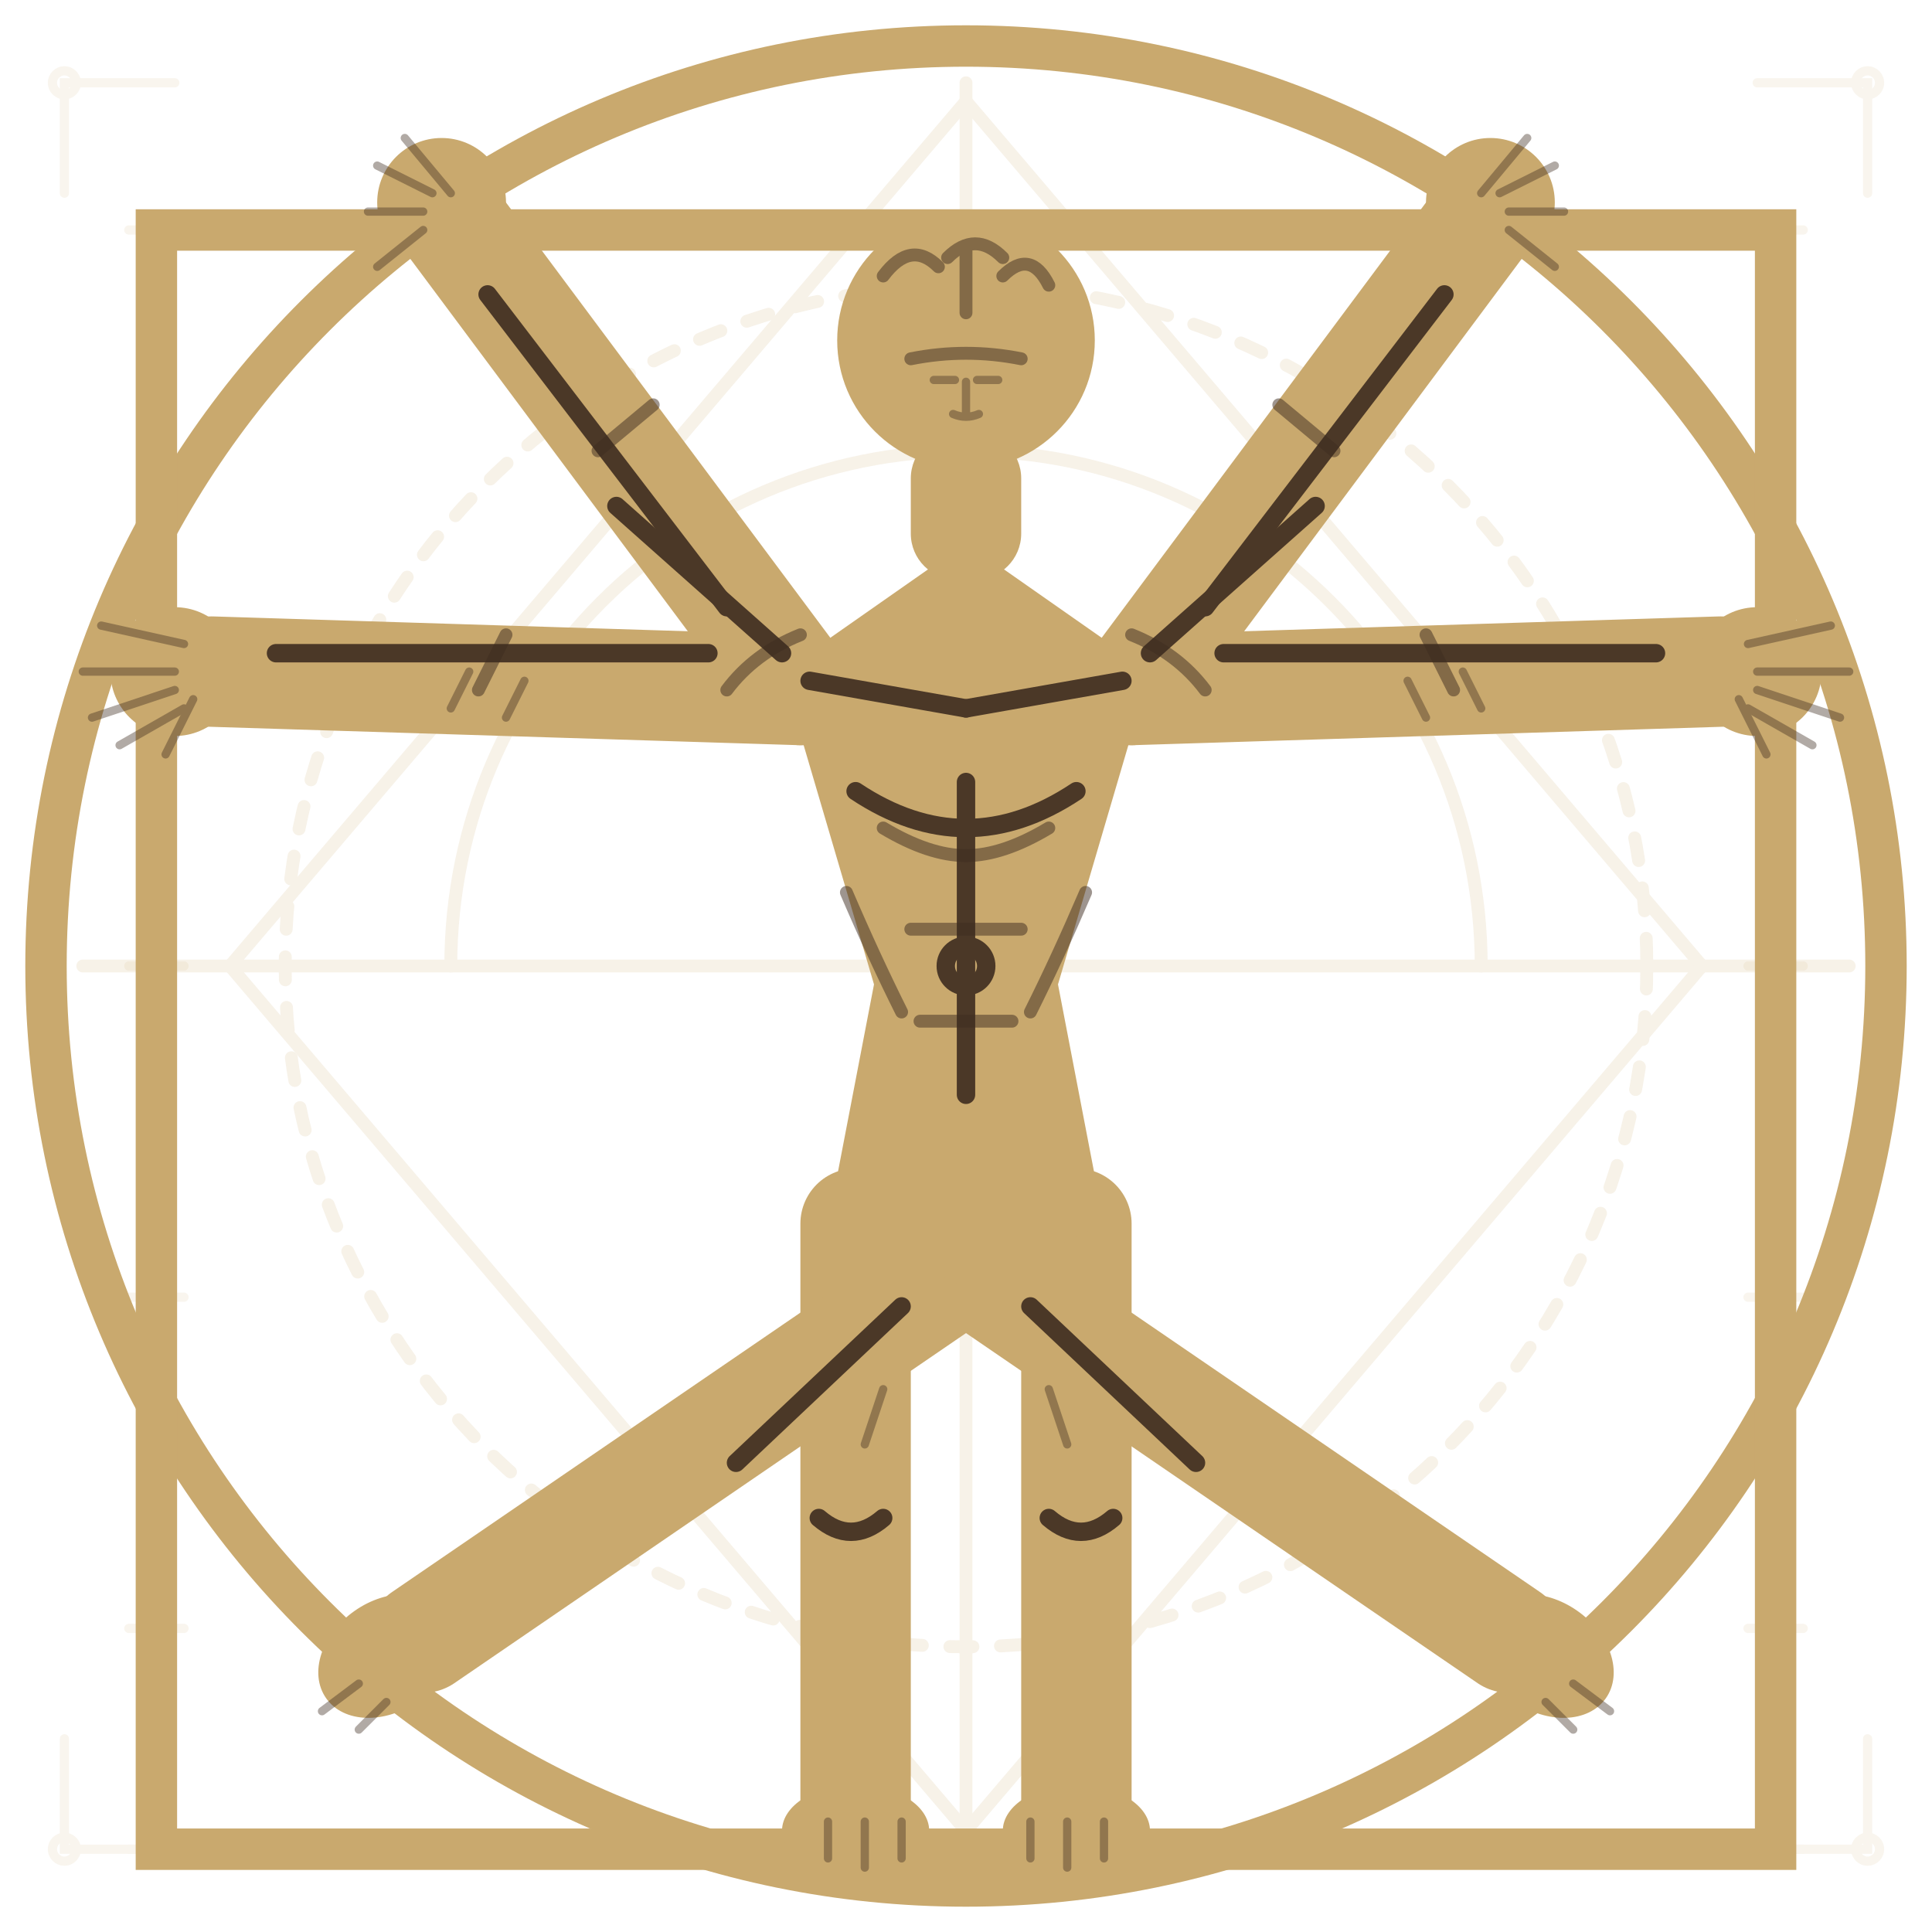
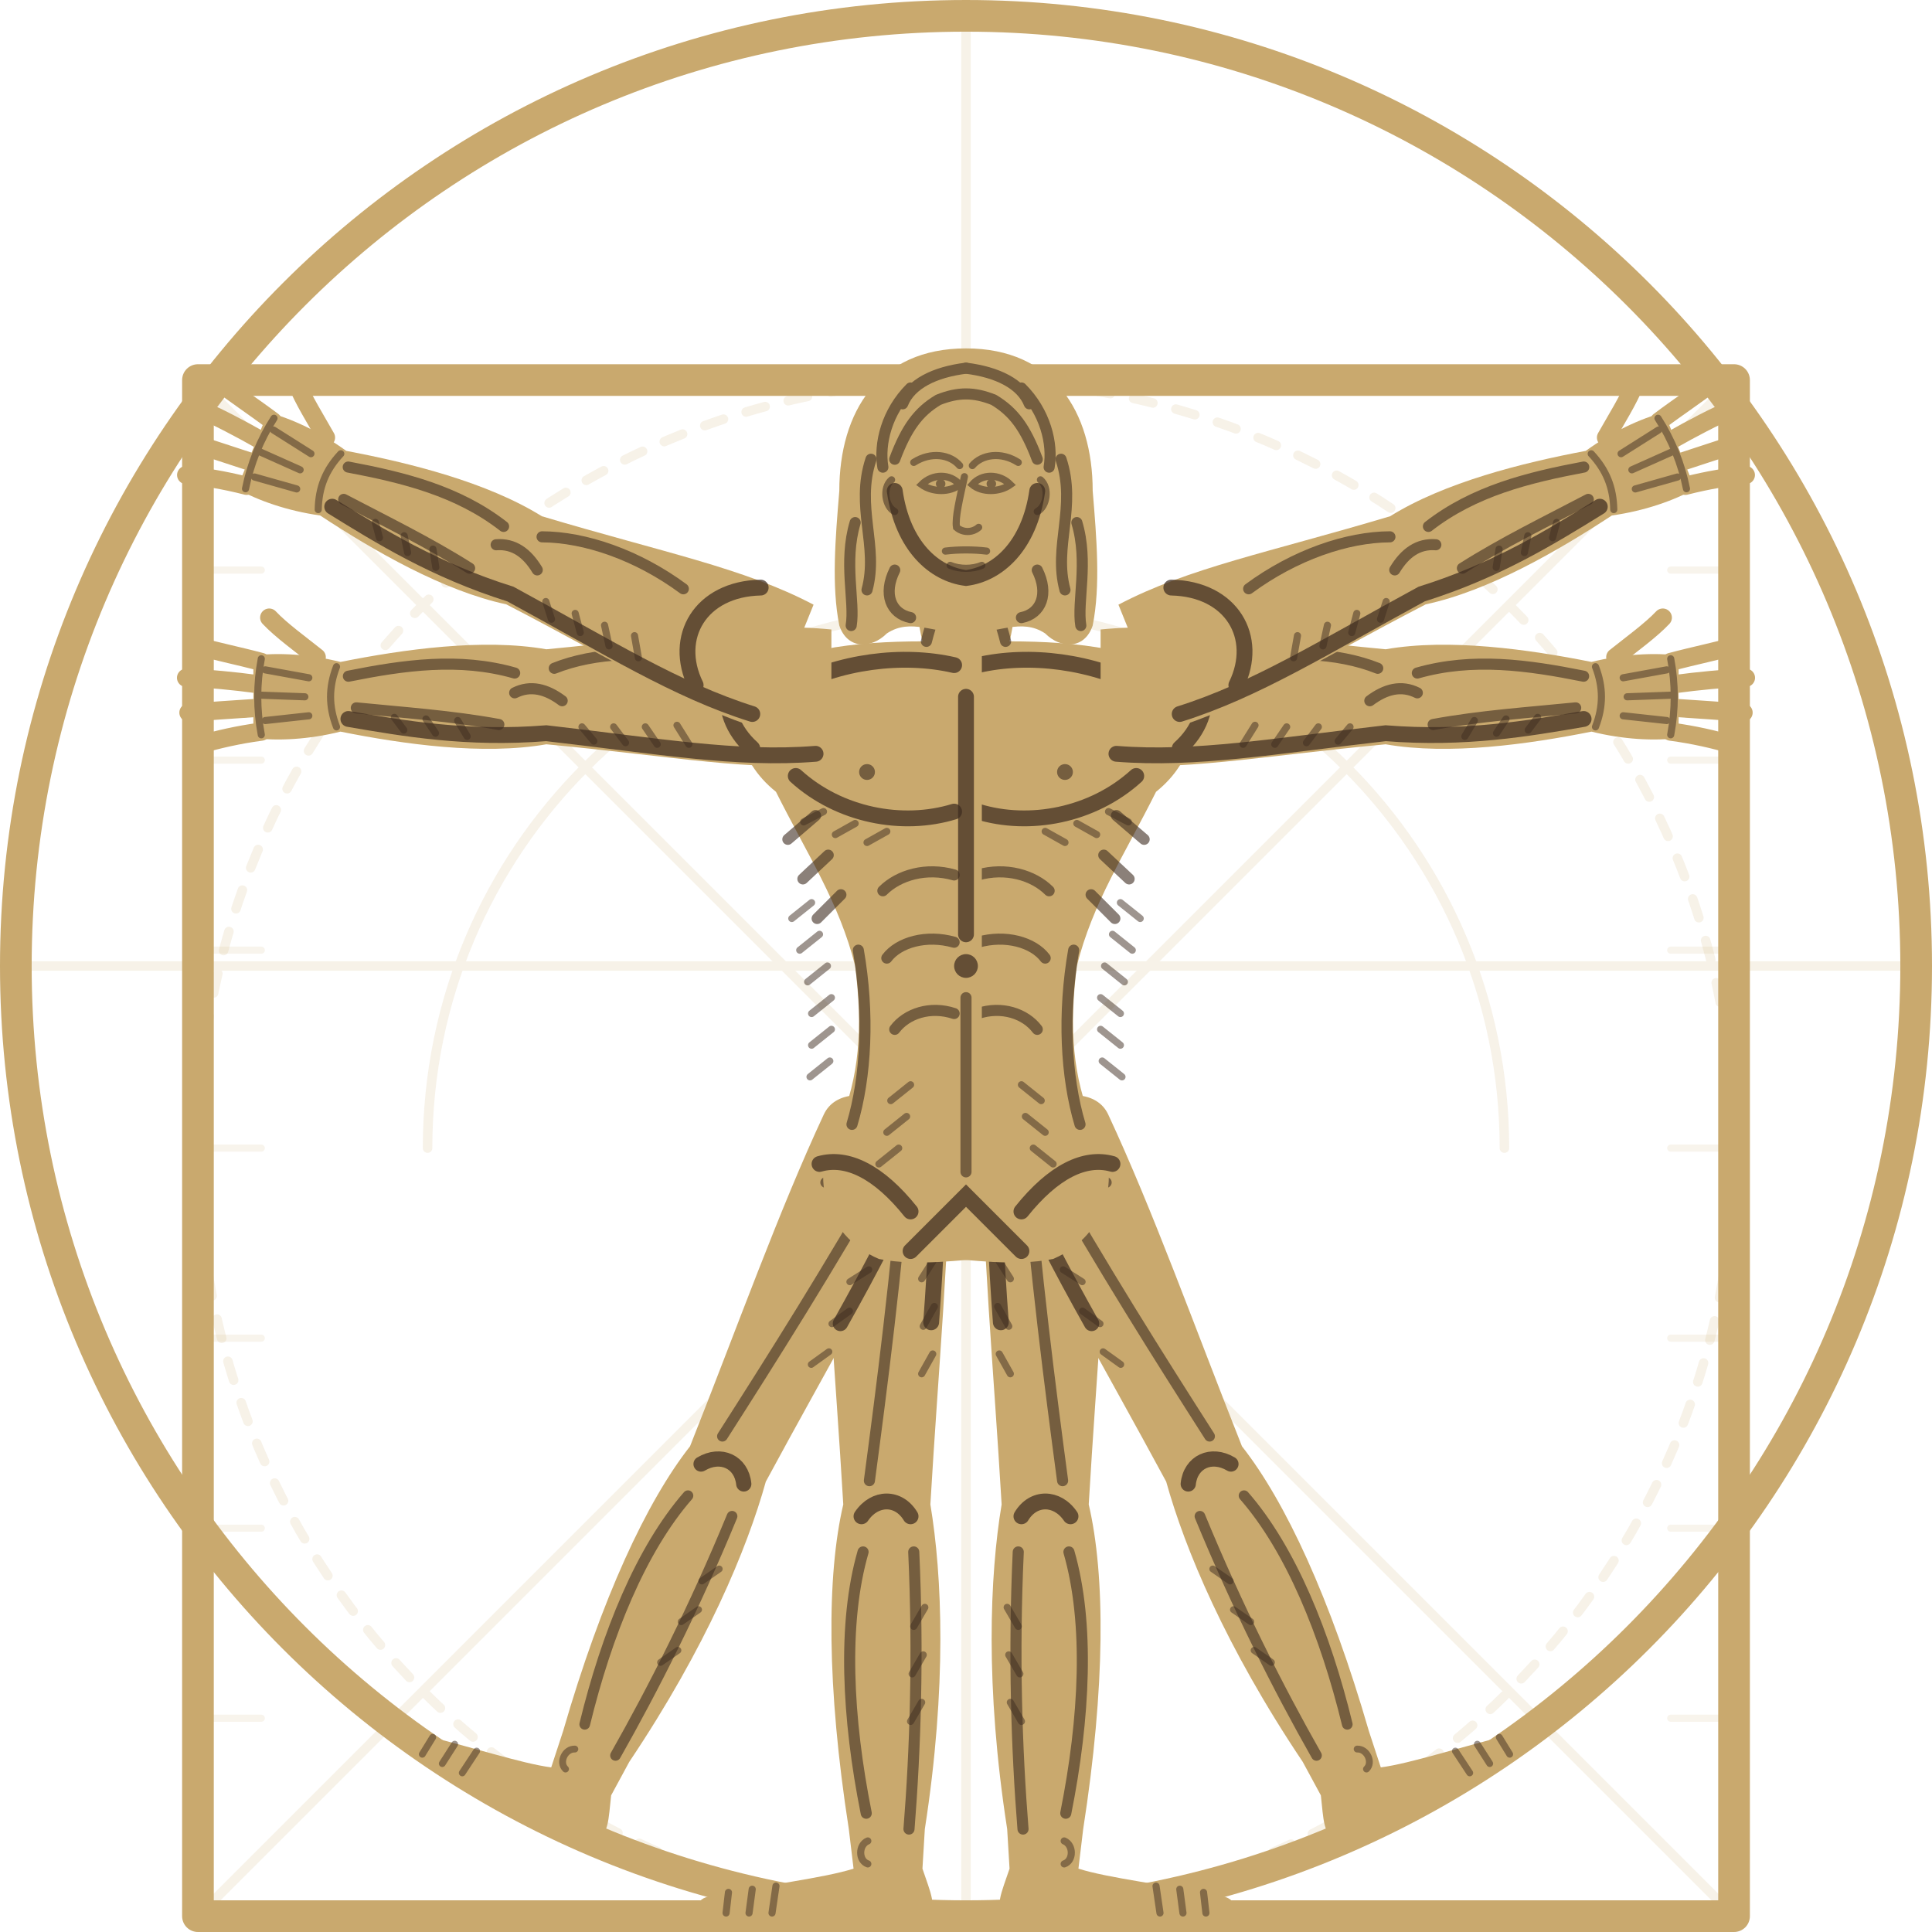
- <svg xmlns="http://www.w3.org/2000/svg" viewBox="15 11 210 210" role="img" aria-label="Vitruvian Man">
-   <g fill="none" stroke="#c9a96e" stroke-width="1.4" opacity="0.16" stroke-linecap="round">
-     <line x1="120" y1="20" x2="120" y2="212" />
-     <line x1="24" y1="116" x2="216" y2="116" />
-     <circle cx="120" cy="116" r="74" stroke-dasharray="2.5 3" />
-     <line x1="120" y1="22" x2="40" y2="116" />
-     <line x1="120" y1="22" x2="200" y2="116" />
-     <line x1="40" y1="116" x2="120" y2="210" />
-     <line x1="200" y1="116" x2="120" y2="210" />
-     <path d="M64,116 A56,56 0 0 1 176,116" />
+ <svg xmlns="http://www.w3.org/2000/svg" viewBox="-2 -2 244 244" role="img" aria-label="Vitruvian Man">
+   <defs>
+     <g id="arm">
+       <path fill="#c9a96e" d="M-6,-8.5 C4,-9.5 14,-7.5 30,-6 C38,-7.4 48,-6 56,-4.4 C60,-5.4 64,-5.6 67,-5.2 L67,5.2 C64,5.6 60,5.4 56,4.4 C48,6 38,7.4 30,6 C14,7.5 4,9.5 -6,8.5 Z" />
+       <g stroke="#c9a96e" stroke-width="2.3" stroke-linecap="round" fill="none">
+         <path d="M66,-4.4 C69,-5.2 72,-5.8 74,-6.4" />
+         <path d="M66.5,-1.6 C69.5,-2 72.5,-2.3 75.5,-2.4" />
+         <path d="M66.5,1.4 C69.5,1.6 72.5,1.8 75.2,2" />
+         <path d="M66,4.4 C69,4.8 71.5,5.4 73.6,6" />
+         <path d="M59,-5 C61,-6.6 63.5,-8.4 65,-10" />
+       </g>
+       <g fill="none" stroke="#3d2b1f" stroke-width="2" stroke-linecap="round" opacity="0.72">
+         <path d="M-4,7.2 C6,8 16,6.2 30,4.6 C40,5.4 48,4 55,2.8" />
+         <path d="M1,-8 C8,-5 9,2 4,6.5" />
+       </g>
+       <g fill="none" stroke="#3d2b1f" stroke-width="1.4" stroke-linecap="round" opacity="0.6">
+         <path d="M10,-4.2 C17,-6 24,-5.6 29,-3.6" />
+         <path d="M28,0.5 C30,-1 32,-1.5 34,-0.5" />
+         <path d="M34,-3 C41,-5 48,-4 55,-2.6" />
+         <path d="M36,3.5 C42,2.4 48,2 54,1.4" />
+       </g>
+       <g fill="none" stroke="#3d2b1f" stroke-width="0.9" stroke-linecap="round" opacity="0.5">
+         <path d="M56.5,-3.8 C57.5,-1.2 57.5,1.2 56.5,3.8" />
+         <path d="M66,-4.8 C66.6,-1.6 66.6,1.6 66,4.8" />
+         <path d="M60,-2.4 L65.5,-3.4" />
+         <path d="M60.5,0 L66,-0.2" />
+         <path d="M60,2.4 L65.5,3" />
+         <path d="M12,6 L13.5,3.6" />
+         <path d="M16,6 L17.5,3.8" />
+         <path d="M20,5.8 L21.5,3.8" />
+         <path d="M24,5.6 L25.5,3.8" />
+         <path d="M40,5 L41.2,3" />
+         <path d="M44,4.6 L45.2,2.8" />
+         <path d="M48,4.2 L49.2,2.6" />
+       </g>
+     </g>
+     <g id="leg">
+       <path fill="#c9a96e" d="M-8,0 C-8,-7 8,-7 8,0 C8,14 6.5,30 5.5,47 C7.6,56 7.6,70 4.8,88 L4.2,93 C8,94.2 15,95 22.5,96.5 C24.5,97 24.5,99 21,99 L-5,99 C-6.5,98 -5.5,96 -4.5,93 L-4.8,88 C-7.6,70 -7,56 -5.5,47 C-6.5,30 -8,14 -8,0 Z" />
+       <g fill="none" stroke="#3d2b1f" stroke-width="2" stroke-linecap="round" opacity="0.72">
+         <path d="M-6.4,-2 C-6.6,8 -6.2,16 -5.6,24" />
+         <path d="M-3,48.5 C-1.5,46 1.5,46 3.2,48.5" />
+       </g>
+       <g fill="none" stroke="#3d2b1f" stroke-width="1.4" stroke-linecap="round" opacity="0.6">
+         <path d="M-2.5,2 C-1.2,18 0.6,32 2.2,44" />
+         <path d="M3,53 C5.6,62 5,74 2.6,86" />
+         <path d="M-3.4,53 C-4,66 -3.6,78 -2.8,88" />
+         <path d="M-5,-2 C-2,4 1,8 4,8" />
+       </g>
+       <g fill="none" stroke="#3d2b1f" stroke-width="0.9" stroke-linecap="round" opacity="0.5">
+         <path d="M14,95.2 L14.5,98.6" />
+         <path d="M17,95.6 L17.4,98.6" />
+         <path d="M20,96 L20.3,98.6" />
+         <path d="M2.4,89.5 C3.6,90 3.6,92 2.4,92.4" />
+         <path d="M-6,10 L-4.4,12.5" />
+         <path d="M-6,16 L-4.4,18.5" />
+         <path d="M-6,22 L-4.6,24.5" />
+         <path d="M-5.8,28 L-4.4,30.5" />
+         <path d="M-4.8,60 L-3.4,62.4" />
+         <path d="M-4.6,66 L-3.2,68.4" />
+         <path d="M-4.4,72 L-3,74.4" />
+       </g>
+     </g>
+     <g id="torsoR">
+       <path fill="#c9a96e" d="M118,64 L125.5,64 C126.5,70 126.5,75 125.5,79 C134,79 143,80 147,84 C150,88 149,94 144,98 C140,106 136,112 134,120 C133,128 133.5,134 136,140 C140,146 138,154 131,157 C126,158 120,157 118,157 Z" />
+       <g fill="none" stroke="#3d2b1f" stroke-width="2" stroke-linecap="round" opacity="0.72">
+         <path d="M121.5,82 C128,80.5 136,81.5 142.5,85" />
+         <path d="M121.5,100.5 C128,102.5 136,101 141.5,96" />
+         <path d="M127,151 C131,146 135,144 138.5,145" />
+       </g>
+       <g fill="none" stroke="#3d2b1f" stroke-width="1.4" stroke-linecap="round" opacity="0.6">
+         <path d="M122,70 C123.5,74 124.5,77 125,79" />
+         <path d="M121.5,108.5 C125,107.5 128.5,108.5 130.5,110.5" />
+         <path d="M121.5,117 C125,116 128.5,117 130,119" />
+         <path d="M121.5,126 C124.5,125 127.5,126 129,128" />
+         <path d="M133.6,118 C132.2,126 132.6,134 134.4,140" />
+         <path d="M139,101 L142.5,104" />
+         <path d="M137.4,106 L140.6,109" />
+         <path d="M135.8,111 L138.8,114" />
+         <circle cx="132.5" cy="95.5" r="1" fill="#3d2b1f" stroke="none" />
+       </g>
+       <g fill="none" stroke="#3d2b1f" stroke-width="0.9" stroke-linecap="round" opacity="0.5">
+         <path d="M139.5,112 L142,114" />
+         <path d="M138.5,116 L141,118" />
+         <path d="M137.5,120 L140,122" />
+         <path d="M137,124 L139.5,126" />
+         <path d="M137,128 L139.5,130" />
+         <path d="M137.2,132 L139.7,134" />
+         <path d="M130,103 L132.5,104.4" />
+         <path d="M134,102 L136.5,103.4" />
+         <path d="M138,100.5 L140.5,101.8" />
+         <path d="M127,135 L129.5,137" />
+         <path d="M127.5,139 L130,141" />
+         <path d="M128.5,143 L131,145" />
+       </g>
+     </g>
+   </defs>
+   <g fill="none" stroke="#c9a96e" stroke-width="1.2" opacity="0.16" stroke-linecap="round">
+     <line x1="120" y1="2" x2="120" y2="238" />
+     <line x1="2" y1="120" x2="238" y2="120" />
+     <circle cx="120" cy="143" r="97" stroke-dasharray="2.5 3" />
+     <line x1="23" y1="46" x2="217" y2="240" />
+     <line x1="217" y1="46" x2="23" y2="240" />
+     <path d="M52,143 A68,68 0 0 1 188,143" />
  </g>
-   <g fill="none" stroke="#c9a96e" stroke-width="1" opacity="0.12" stroke-linecap="round">
-     <g id="ticksLR">
-       <line x1="29" y1="36" x2="35" y2="36" />
-       <line x1="29" y1="80" x2="35" y2="80" />
-       <line x1="29" y1="116" x2="35" y2="116" />
-       <line x1="29" y1="152" x2="35" y2="152" />
-       <line x1="29" y1="188" x2="35" y2="188" />
-       <line x1="29" y1="212" x2="35" y2="212" />
+   <g fill="none" stroke="#c9a96e" stroke-width="0.9" opacity="0.13" stroke-linecap="round">
+     <g id="ticks">
+       <line x1="25" y1="70" x2="31" y2="70" />
+       <line x1="25" y1="94" x2="31" y2="94" />
+       <line x1="25" y1="118" x2="31" y2="118" />
+       <line x1="25" y1="143" x2="31" y2="143" />
+       <line x1="25" y1="167" x2="31" y2="167" />
+       <line x1="25" y1="191" x2="31" y2="191" />
+       <line x1="25" y1="215" x2="31" y2="215" />
    </g>
-     <use href="#ticksLR" transform="translate(240,0) scale(-1,1)" />
+     <use href="#ticks" transform="translate(240,0) scale(-1,1)" />
    <g id="corner">
-       <path d="M22,32 L22,20 L34,20" />
-       <circle cx="22" cy="20" r="1.3" />
+       <path d="M23,60 L23,46 L37,46" />
+       <circle cx="23" cy="46" r="1.2" />
    </g>
    <use href="#corner" transform="translate(240,0) scale(-1,1)" />
-     <use href="#corner" transform="translate(0,232) scale(1,-1)" />
-     <use href="#corner" transform="translate(240,232) scale(-1,-1)" />
+     <use href="#corner" transform="translate(0,286) scale(1,-1)" />
+     <use href="#corner" transform="translate(240,286) scale(-1,-1)" />
  </g>
-   <g fill="none" stroke="#c9a96e" stroke-width="4.5" stroke-linecap="round">
-     <circle cx="120" cy="116" r="100" />
-     <rect x="32" y="36" width="176" height="176" />
+   <g fill="none" stroke="#c9a96e" stroke-width="4" stroke-linejoin="round">
+     <circle cx="120" cy="120" r="120" />
+     <rect x="23" y="46" width="194" height="194" />
  </g>
-   <g fill="none" stroke="#c9a96e" stroke-width="12" stroke-linecap="round" stroke-linejoin="round">
-     <g id="vmlimb">
-       <line x1="138" y1="86" x2="202" y2="84" />
-       <line x1="138" y1="86" x2="176" y2="35" />
-       <line x1="132" y1="144" x2="132" y2="209" />
-       <line x1="122" y1="150" x2="179" y2="189" />
-     </g>
-     <use href="#vmlimb" transform="translate(240,0) scale(-1,1)" />
+   <use href="#leg" transform="translate(130,141)" />
+   <use href="#leg" transform="translate(110,141) scale(-1,1)" />
+   <use href="#leg" transform="translate(131,142) rotate(-25) scale(0.96)" />
+   <use href="#leg" transform="translate(109,142) scale(-1,1) rotate(-25) scale(0.96)" />
+   <use href="#torsoR" />
+   <use href="#torsoR" transform="translate(240,0) scale(-1,1)" />
+   <g fill="none" stroke="#3d2b1f" stroke-linecap="round">
+     <path d="M120,86 L120,116" stroke-width="2" opacity="0.72" />
+     <path d="M120,124 L120,146" stroke-width="1.4" opacity="0.6" />
+     <path d="M127,156 L120,149 L113,156" stroke-width="2" opacity="0.72" />
+     <circle cx="120" cy="120" r="1.5" fill="#3d2b1f" stroke="none" opacity="0.72" />
  </g>
-   <g fill="#c9a96e" stroke="none">
-     <path d="M120,70 L140,84 L130,118 L135,144 L120,151 L105,144 L110,118 L100,84 Z" />
-     <rect x="114" y="58" width="12" height="16" rx="5" />
-     <circle cx="120" cy="48" r="14" />
-     <circle cx="206" cy="84" r="7" />
-     <circle cx="34" cy="84" r="7" />
-     <circle cx="177" cy="33" r="7" />
-     <circle cx="63" cy="33" r="7" />
-     <ellipse cx="132" cy="210" rx="8" ry="5" />
-     <ellipse cx="108" cy="210" rx="8" ry="5" />
-     <ellipse cx="183" cy="191" rx="8" ry="6" transform="rotate(35 183 191)" />
-     <ellipse cx="57" cy="191" rx="8" ry="6" transform="rotate(-35 57 191)" />
+   <use href="#arm" transform="translate(143,86)" />
+   <use href="#arm" transform="translate(97,86) scale(-1,1)" />
+   <use href="#arm" transform="translate(148,80) rotate(-22)" />
+   <use href="#arm" transform="translate(92,80) scale(-1,1) rotate(-22)" />
+   <path fill="#c9a96e" d="M120,42 C131,42 136,50 136,60 C136.5,66 137,72 136,77 C135,80 132,80 130,78 C127,76 124,78 120,78 C116,78 113,76 110,78 C108,80 105,80 104,77 C103,72 103.5,66 104,60 C104,50 109,42 120,42 Z" />
+   <g fill="none" stroke="#3d2b1f" stroke-width="2" stroke-linecap="round" opacity="0.72">
+     <path d="M111,60 C112,67 116,70.5 120,71 C124,70.5 128,67 129,60" />
  </g>
-   <g fill="none" stroke="#3d2b1f" stroke-width="2.0" stroke-linecap="round" stroke-linejoin="round" opacity="0.9">
-     <path d="M120,96 L120,130" />
-     <path d="M108,97 Q120,105 132,97" />
-     <circle cx="120" cy="116" r="2.2" />
-     <g id="etch1R">
-       <path d="M120,88 L137,85" />
-       <path d="M148,82 L195,82" />
-       <path d="M146,77 L172,43" />
-       <path d="M140,82 L158,66" />
-       <path d="M129,176 Q132.5,179 136,176" />
-       <path d="M127,153 L145,170" />
-     </g>
-     <use href="#etch1R" transform="translate(240,0) scale(-1,1)" />
+   <g fill="none" stroke="#3d2b1f" stroke-width="1.4" stroke-linecap="round" opacity="0.6">
+     <path d="M111,56 C112.5,52 114,50 116.5,48.5 C119,47.5 121,47.5 123.5,48.5 C126,50 127.5,52 129,56" />
+     <path d="M108,56 C106,62 109,67 107.5,72.5" />
+     <path d="M106,64 C104.5,69 106,74 105.5,77" />
+     <path d="M134,64 C135.5,69 134,74 134.5,77" />
+     <path d="M111,70 C109.5,73 110.5,75.5 113,76" />
+     <path d="M113,47 C110,50 109,54 109.5,57" />
+     <path d="M120,44.5 C116,45 113,46.5 112,49" />
+     <path d="M120,44.5 C124,45 127,46.5 128,49" />
+     <path d="M127,47 C130,50 131,54 130.5,57" />
+     <path d="M132,56 C134,62 131,67 132.5,72.5" />
+     <path d="M129,70 C130.5,73 129.5,75.5 127,76" />
  </g>
-   <g fill="none" stroke="#3d2b1f" stroke-width="1.4" stroke-linecap="round" stroke-linejoin="round" opacity="0.5">
-     <path d="M111,41 Q114,37 117,40" />
-     <path d="M118,39 Q121,36 124,39" />
-     <path d="M124,41 Q127,38 129,42" />
-     <path d="M120,38 L120,45" />
-     <path d="M114,50 Q120,48.8 126,50" />
-     <path d="M114,112 L126,112" />
-     <path d="M115,122 L125,122" />
-     <g id="etch2R">
-       <path d="M111,101 Q116,104 120,104" />
-       <path d="M107,108 Q110,115 113,121" />
-       <path d="M138,80 Q143,82 146,86" />
-       <path d="M170,80 L173,86" />
-       <path d="M154,55 L160,60" />
-     </g>
-     <use href="#etch2R" transform="translate(240,0) scale(-1,1)" />
-   </g>
-   <g fill="none" stroke="#3d2b1f" stroke-width="0.9" stroke-linecap="round" stroke-linejoin="round" opacity="0.4">
-     <path d="M116.5,52.3 L118.8,52.3" />
-     <path d="M121.2,52.3 L123.5,52.3" />
-     <path d="M120,52.5 L120,56 M118.6,56 Q120,56.6 121.4,56" />
-     <g id="etch3R">
-       <path d="M205,81 L214,79" />
-       <path d="M206,84 L216,84" />
-       <path d="M206,86 L215,89" />
-       <path d="M205,88 L212,92" />
-       <path d="M204,87 L207,93" />
-       <path d="M176,32 L181,26" />
-       <path d="M178,32 L184,29" />
-       <path d="M179,34 L185,34" />
-       <path d="M179,36 L184,40" />
-       <path d="M127,213 L127,209" />
-       <path d="M131,214 L131,209" />
-       <path d="M135,213 L135,209" />
-       <path d="M186,194 L190,197" />
-       <path d="M183,196 L186,199" />
-       <path d="M168,85 L170,89" />
-       <path d="M174,84 L176,88" />
-       <path d="M129,162 L131,168" />
-     </g>
-     <use href="#etch3R" transform="translate(240,0) scale(-1,1)" />
+   <g fill="none" stroke="#3d2b1f" stroke-width="0.9" stroke-linecap="round" opacity="0.55">
+     <path d="M113.4,56.4 C115.6,55 118,55.4 119.2,56.8" />
+     <path d="M120.8,56.8 C122,55.4 124.4,55 126.6,56.4" />
+     <path d="M114.4,59.2 C115.8,57.8 118,57.8 119.2,59.2 C118,60.2 115.8,60.2 114.4,59.2 Z" />
+     <path d="M120.8,59.2 C122,57.8 124.2,57.8 125.6,59.2 C124.2,60.2 122,60.2 120.8,59.2 Z" />
+     <circle cx="116.8" cy="59.1" r="0.6" fill="#3d2b1f" stroke="none" />
+     <circle cx="123.2" cy="59.1" r="0.6" fill="#3d2b1f" stroke="none" />
+     <path d="M119.8,58.2 C119.2,61 118.6,63.4 118.8,64.6 C119.6,65.3 120.8,65.3 121.6,64.6" />
+     <path d="M117.4,67.6 C119,67.4 121,67.4 122.6,67.6" />
+     <path d="M118,69.4 C119.2,69.9 120.8,69.9 122,69.4" />
+     <path d="M110.6,58.6 C109.4,59.6 109.8,62 111,62.6" />
+     <path d="M129.4,58.6 C130.6,59.6 130.2,62 129,62.6" />
  </g>
</svg>
